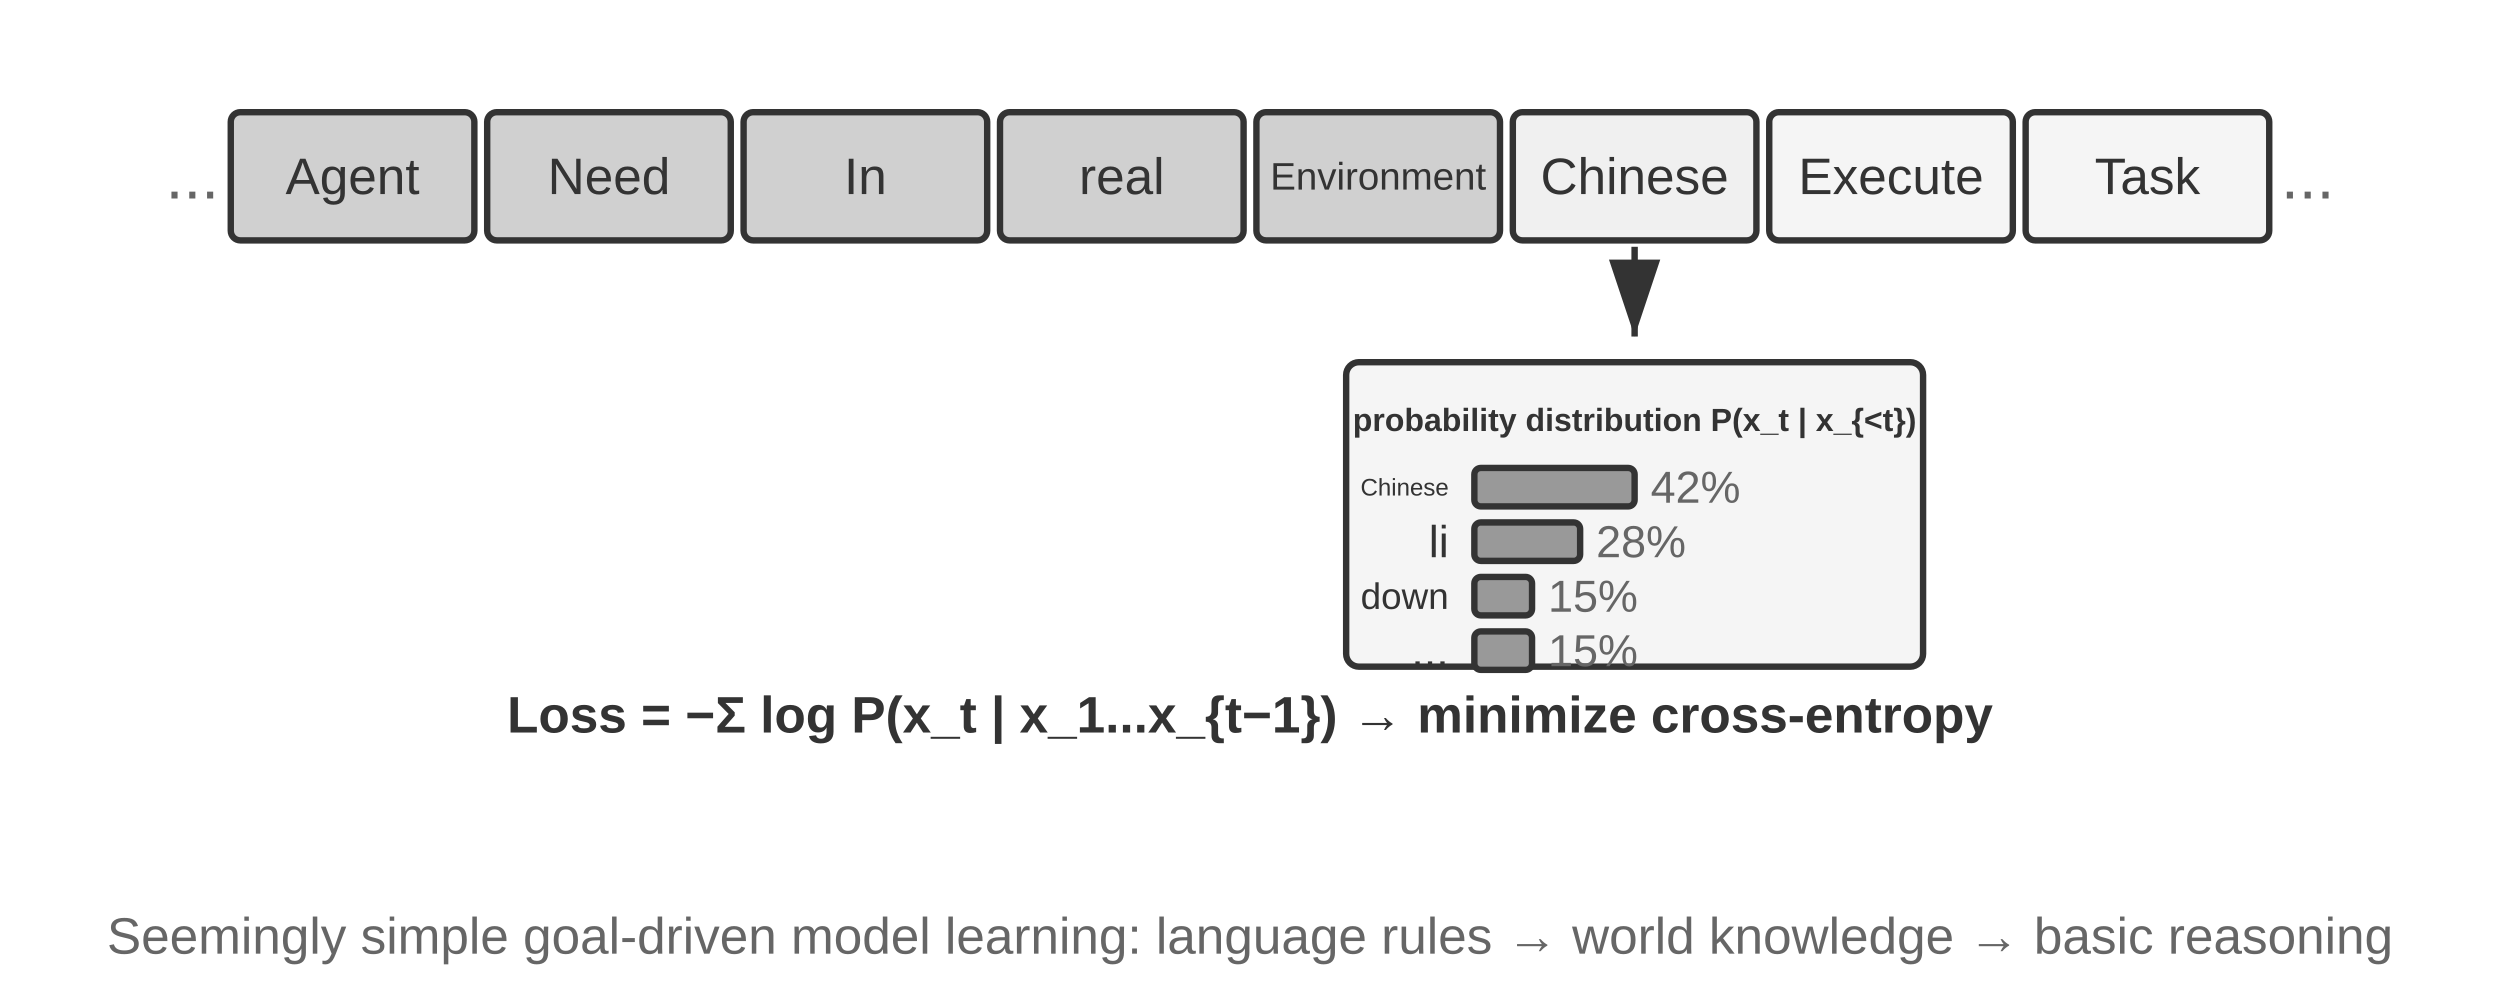
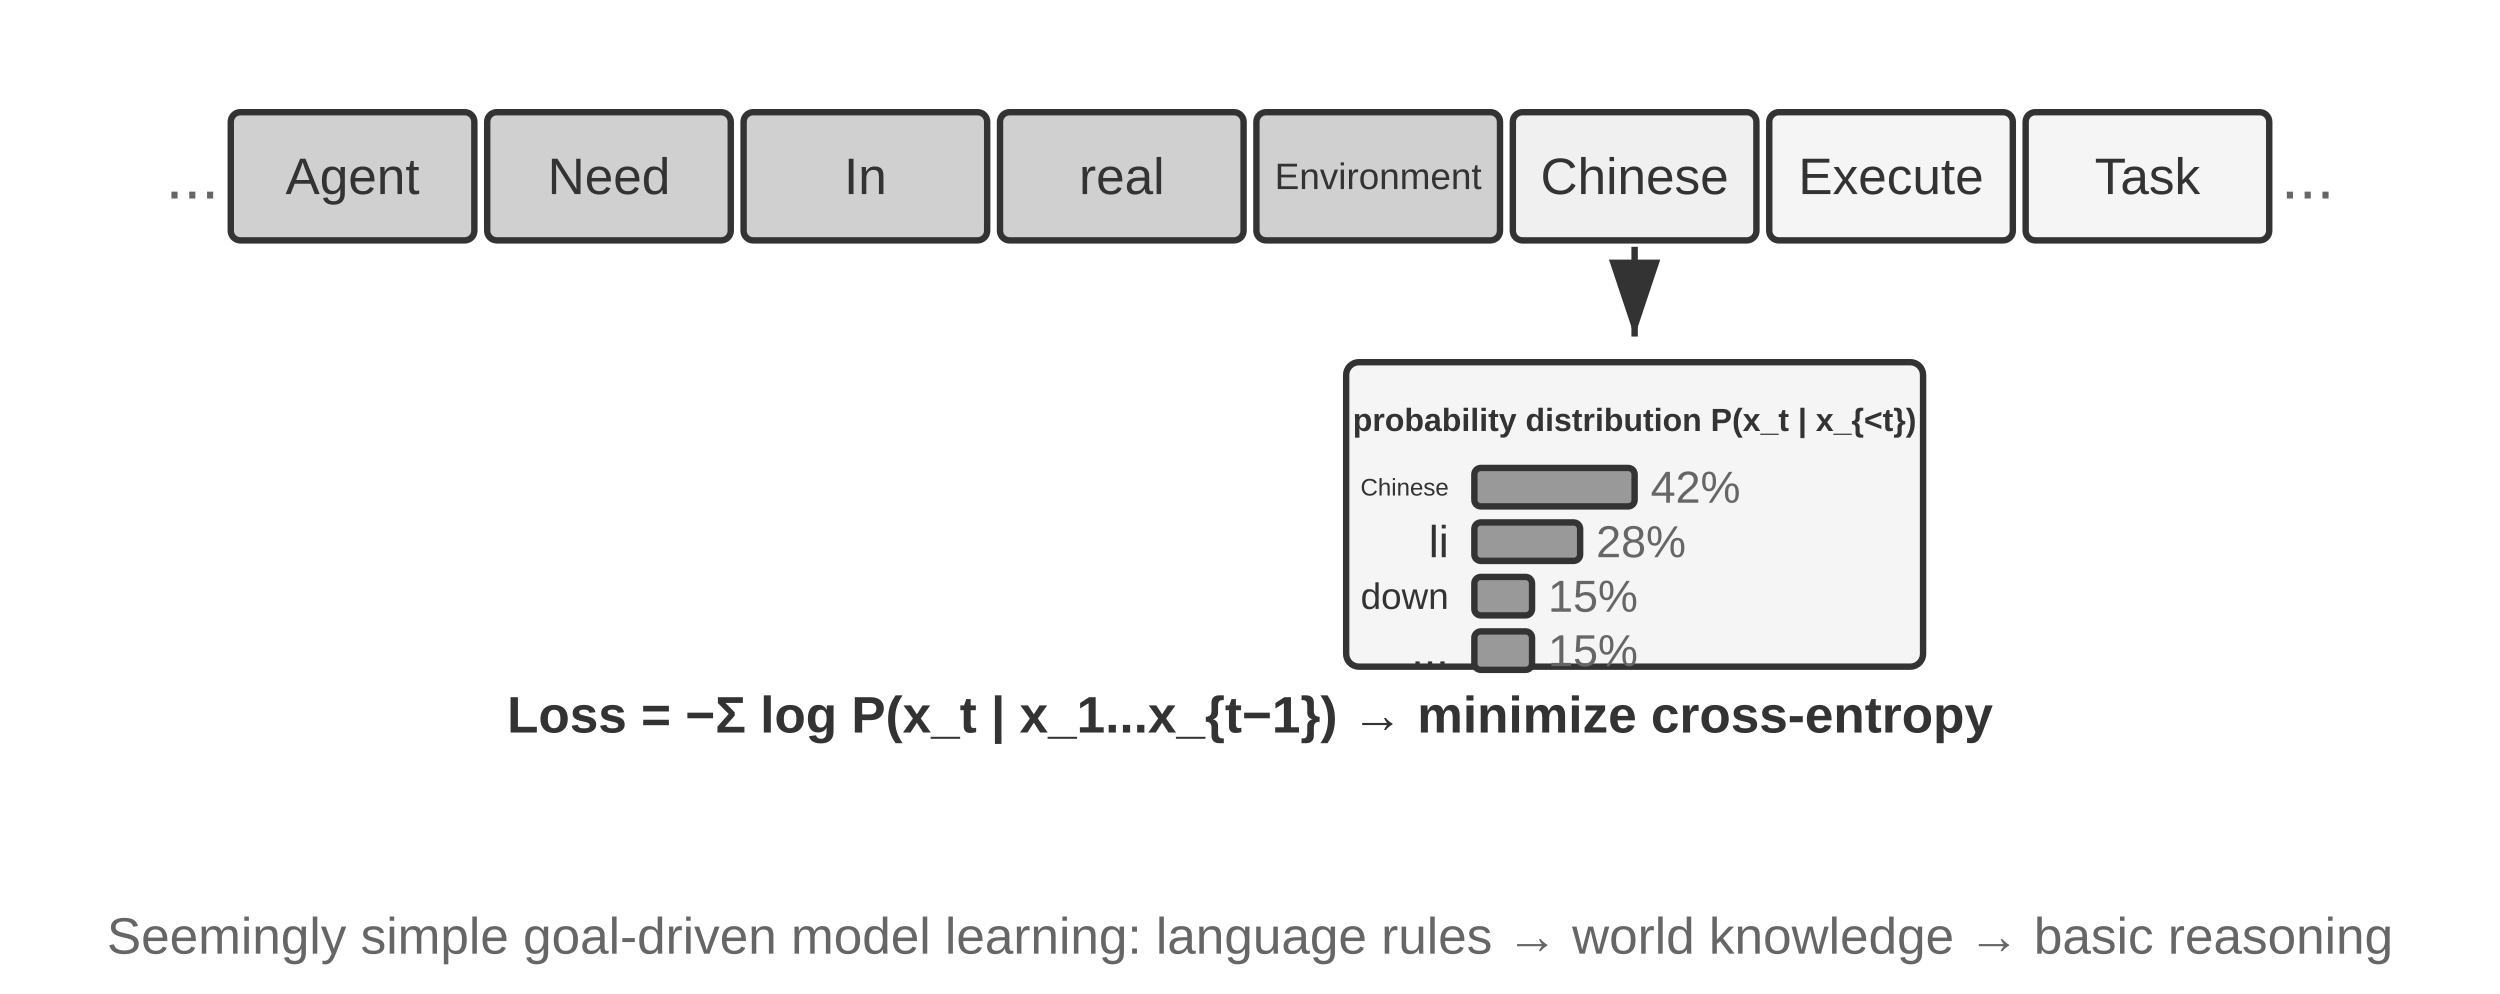
<svg xmlns="http://www.w3.org/2000/svg" viewBox="0 40 780 310" width="780" height="310" style="background:#ffffff">
  <defs>
    <marker id="ah" markerWidth="12" markerHeight="8" refX="12" refY="4" orient="auto">
      <polygon points="0 0, 12 4, 0 8" fill="#333333" />
    </marker>
    <marker id="ah-light" markerWidth="12" markerHeight="8" refX="12" refY="4" orient="auto">
      <polygon points="0 0, 12 4, 0 8" fill="#999999" />
    </marker>
  </defs>
  <rect x="72" y="75" width="76" height="40" rx="3" fill="#d0d0d0" stroke="#333333" stroke-width="2" />
  <text x="110" y="95" font-family="Arial, 'Helvetica Neue', Helvetica, 'PingFang SC', 'Microsoft YaHei', sans-serif" font-size="16" fill="#333333" text-anchor="middle" dominant-baseline="central" font-weight="normal">Agent</text>
  <rect x="152" y="75" width="76" height="40" rx="3" fill="#d0d0d0" stroke="#333333" stroke-width="2" />
  <text x="190" y="95" font-family="Arial, 'Helvetica Neue', Helvetica, 'PingFang SC', 'Microsoft YaHei', sans-serif" font-size="16" fill="#333333" text-anchor="middle" dominant-baseline="central" font-weight="normal">Need</text>
  <rect x="232" y="75" width="76" height="40" rx="3" fill="#d0d0d0" stroke="#333333" stroke-width="2" />
  <text x="270" y="95" font-family="Arial, 'Helvetica Neue', Helvetica, 'PingFang SC', 'Microsoft YaHei', sans-serif" font-size="16" fill="#333333" text-anchor="middle" dominant-baseline="central" font-weight="normal">In</text>
  <rect x="312" y="75" width="76" height="40" rx="3" fill="#d0d0d0" stroke="#333333" stroke-width="2" />
  <text x="350" y="95" font-family="Arial, 'Helvetica Neue', Helvetica, 'PingFang SC', 'Microsoft YaHei', sans-serif" font-size="16" fill="#333333" text-anchor="middle" dominant-baseline="central" font-weight="normal">real</text>
  <rect x="392" y="75" width="76" height="40" rx="3" fill="#d0d0d0" stroke="#333333" stroke-width="2" />
-   <text x="430" y="95" font-family="Arial, 'Helvetica Neue', Helvetica, 'PingFang SC', 'Microsoft YaHei', sans-serif" font-size="12" fill="#333333" text-anchor="middle" dominant-baseline="central" font-weight="normal">Environment</text>
+   <text x="430" y="95" font-family="Arial, 'Helvetica Neue', Helvetica, 'PingFang SC', 'Microsoft YaHei', sans-serif" font-size="11.5" fill="#333333" text-anchor="middle" dominant-baseline="central" font-weight="normal">Environment</text>
  <rect x="472" y="75" width="76" height="40" rx="3" fill="#f0f0f0" stroke="#333333" stroke-width="2" />
  <text x="510" y="95" font-family="Arial, 'Helvetica Neue', Helvetica, 'PingFang SC', 'Microsoft YaHei', sans-serif" font-size="16" fill="#333333" text-anchor="middle" dominant-baseline="central" font-weight="normal">Chinese</text>
  <rect x="552" y="75" width="76" height="40" rx="3" fill="#f5f5f5" stroke="#333333" stroke-width="2" />
  <text x="590" y="95" font-family="Arial, 'Helvetica Neue', Helvetica, 'PingFang SC', 'Microsoft YaHei', sans-serif" font-size="16" fill="#333333" text-anchor="middle" dominant-baseline="central" font-weight="normal">Execute</text>
  <rect x="632" y="75" width="76" height="40" rx="3" fill="#f5f5f5" stroke="#333333" stroke-width="2" />
  <text x="670" y="95" font-family="Arial, 'Helvetica Neue', Helvetica, 'PingFang SC', 'Microsoft YaHei', sans-serif" font-size="16" fill="#333333" text-anchor="middle" dominant-baseline="central" font-weight="normal">Task</text>
  <text x="60" y="95" font-family="Arial, 'Helvetica Neue', Helvetica, 'PingFang SC', 'Microsoft YaHei', sans-serif" font-size="20" fill="#666666" text-anchor="middle" dominant-baseline="central" font-weight="normal">...</text>
  <text x="720" y="95" font-family="Arial, 'Helvetica Neue', Helvetica, 'PingFang SC', 'Microsoft YaHei', sans-serif" font-size="20" fill="#666666" text-anchor="middle" dominant-baseline="central" font-weight="normal">...</text>
  <line x1="510" y1="117" x2="510" y2="145" stroke="#333333" stroke-width="2" marker-end="url(#ah)" />
  <rect x="420" y="153" width="180" height="95" rx="4" fill="#f5f5f5" stroke="#333333" stroke-width="2" />
  <text x="510" y="171" font-family="Arial, 'Helvetica Neue', Helvetica, 'PingFang SC', 'Microsoft YaHei', sans-serif" font-size="10" fill="#333333" text-anchor="middle" dominant-baseline="central" font-weight="bold">probability distribution P(x_t | x_{&lt;t})</text>
  <rect x="460" y="186" width="50" height="12" rx="2" fill="#999999" stroke="#333333" stroke-width="2" />
  <text x="452" y="192" font-family="Arial, 'Helvetica Neue', Helvetica, 'PingFang SC', 'Microsoft YaHei', sans-serif" font-size="7.5" fill="#333333" text-anchor="end" dominant-baseline="central" font-weight="normal">Chinese</text>
  <text x="515" y="192" font-family="Arial, 'Helvetica Neue', Helvetica, 'PingFang SC', 'Microsoft YaHei', sans-serif" font-size="14" fill="#666666" text-anchor="start" dominant-baseline="central" font-weight="normal">42%</text>
  <rect x="460" y="203" width="33" height="12" rx="2" fill="#999999" stroke="#333333" stroke-width="2" />
  <text x="452" y="209" font-family="Arial, 'Helvetica Neue', Helvetica, 'PingFang SC', 'Microsoft YaHei', sans-serif" font-size="14" fill="#333333" text-anchor="end" dominant-baseline="central" font-weight="normal">li</text>
  <text x="498" y="209" font-family="Arial, 'Helvetica Neue', Helvetica, 'PingFang SC', 'Microsoft YaHei', sans-serif" font-size="14" fill="#666666" text-anchor="start" dominant-baseline="central" font-weight="normal">28%</text>
  <rect x="460" y="220" width="18" height="12" rx="2" fill="#999999" stroke="#333333" stroke-width="2" />
  <text x="452" y="226" font-family="Arial, 'Helvetica Neue', Helvetica, 'PingFang SC', 'Microsoft YaHei', sans-serif" font-size="11.5" fill="#333333" text-anchor="end" dominant-baseline="central" font-weight="normal">down</text>
  <text x="483" y="226" font-family="Arial, 'Helvetica Neue', Helvetica, 'PingFang SC', 'Microsoft YaHei', sans-serif" font-size="14" fill="#666666" text-anchor="start" dominant-baseline="central" font-weight="normal">15%</text>
  <rect x="460" y="237" width="18" height="12" rx="2" fill="#999999" stroke="#333333" stroke-width="2" />
  <text x="452" y="243" font-family="Arial, 'Helvetica Neue', Helvetica, 'PingFang SC', 'Microsoft YaHei', sans-serif" font-size="14" fill="#333333" text-anchor="end" dominant-baseline="central" font-weight="normal">...</text>
  <text x="483" y="243" font-family="Arial, 'Helvetica Neue', Helvetica, 'PingFang SC', 'Microsoft YaHei', sans-serif" font-size="14" fill="#666666" text-anchor="start" dominant-baseline="central" font-weight="normal">15%</text>
  <text x="390" y="263" font-family="Arial, 'Helvetica Neue', Helvetica, 'PingFang SC', 'Microsoft YaHei', sans-serif" font-size="16" fill="#333333" text-anchor="middle" dominant-baseline="central" font-weight="bold">Loss = −Σ log P(x_t | x_1...x_{t−1}) → minimize cross-entropy</text>
  <text x="390" y="332" font-family="Arial, 'Helvetica Neue', Helvetica, 'PingFang SC', 'Microsoft YaHei', sans-serif" font-size="16" fill="#666666" text-anchor="middle" dominant-baseline="central" font-weight="normal">Seemingly simple goal-driven model learning: language rules → world knowledge → basic reasoning</text>
</svg>
